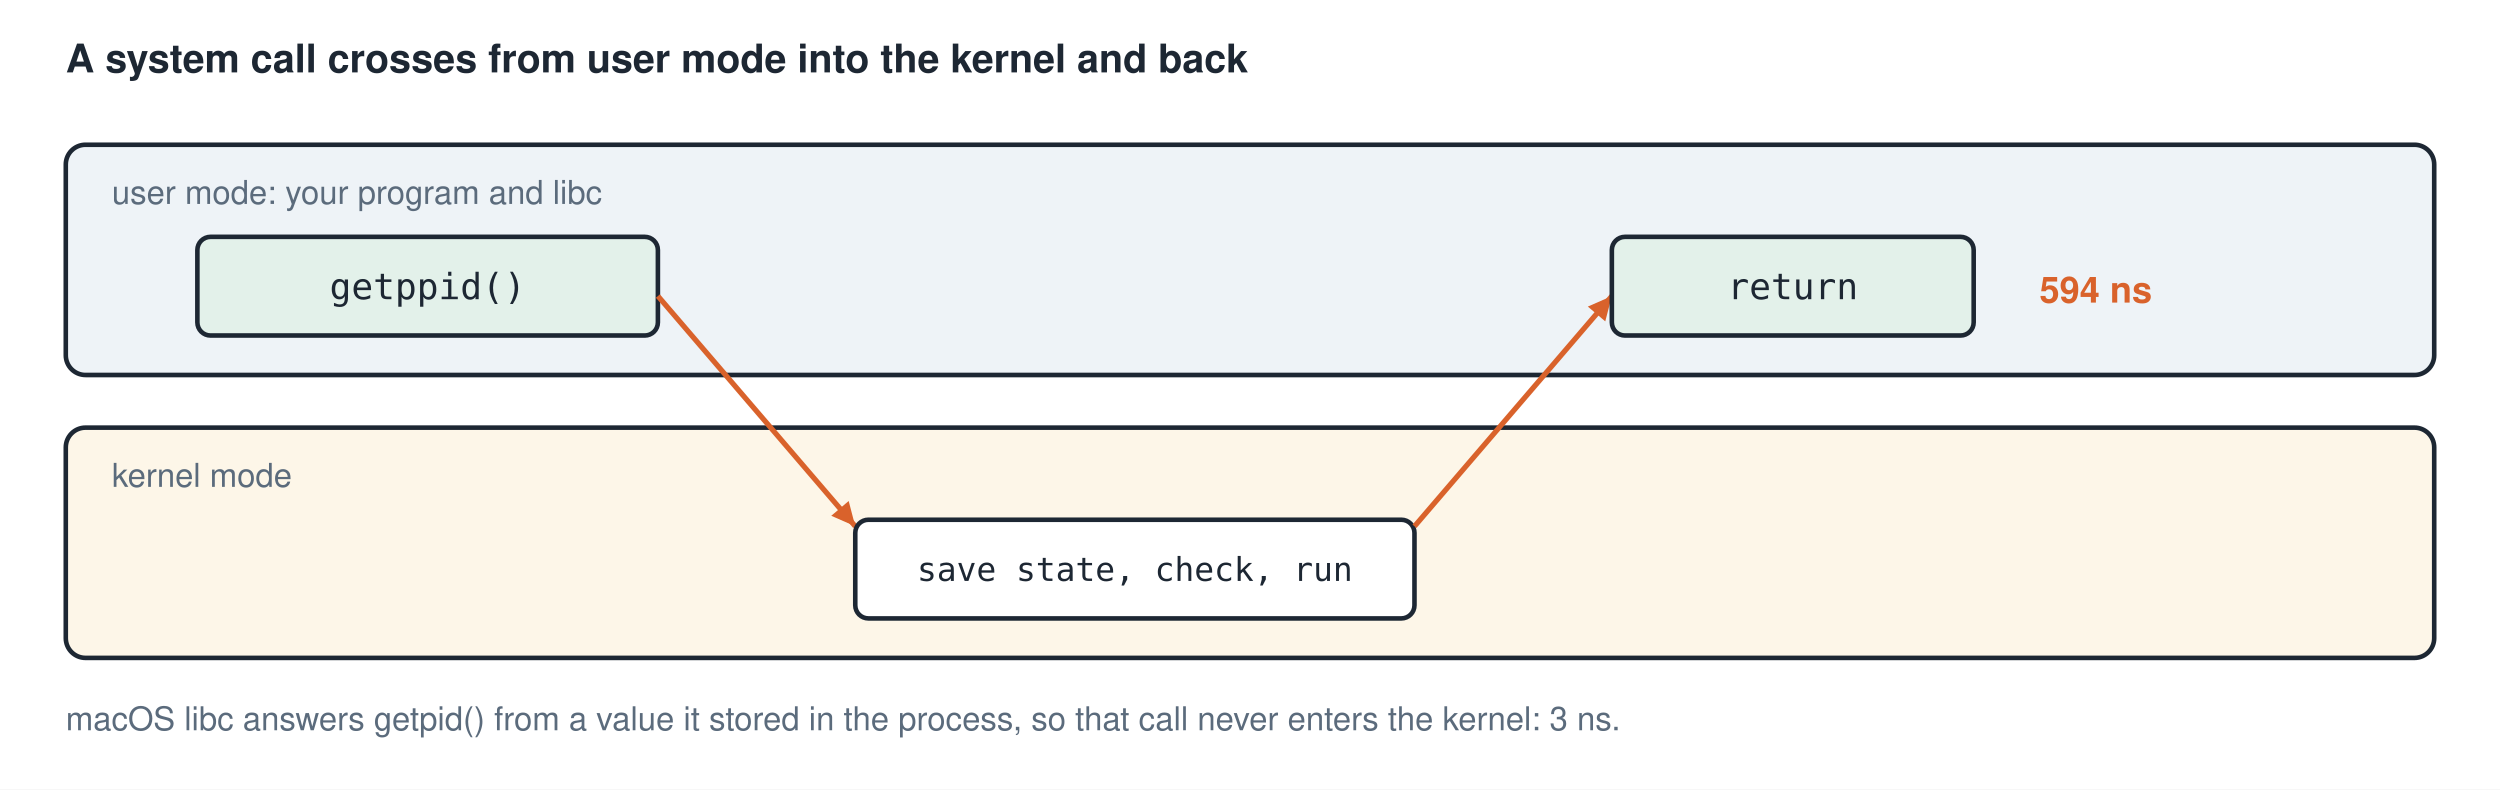
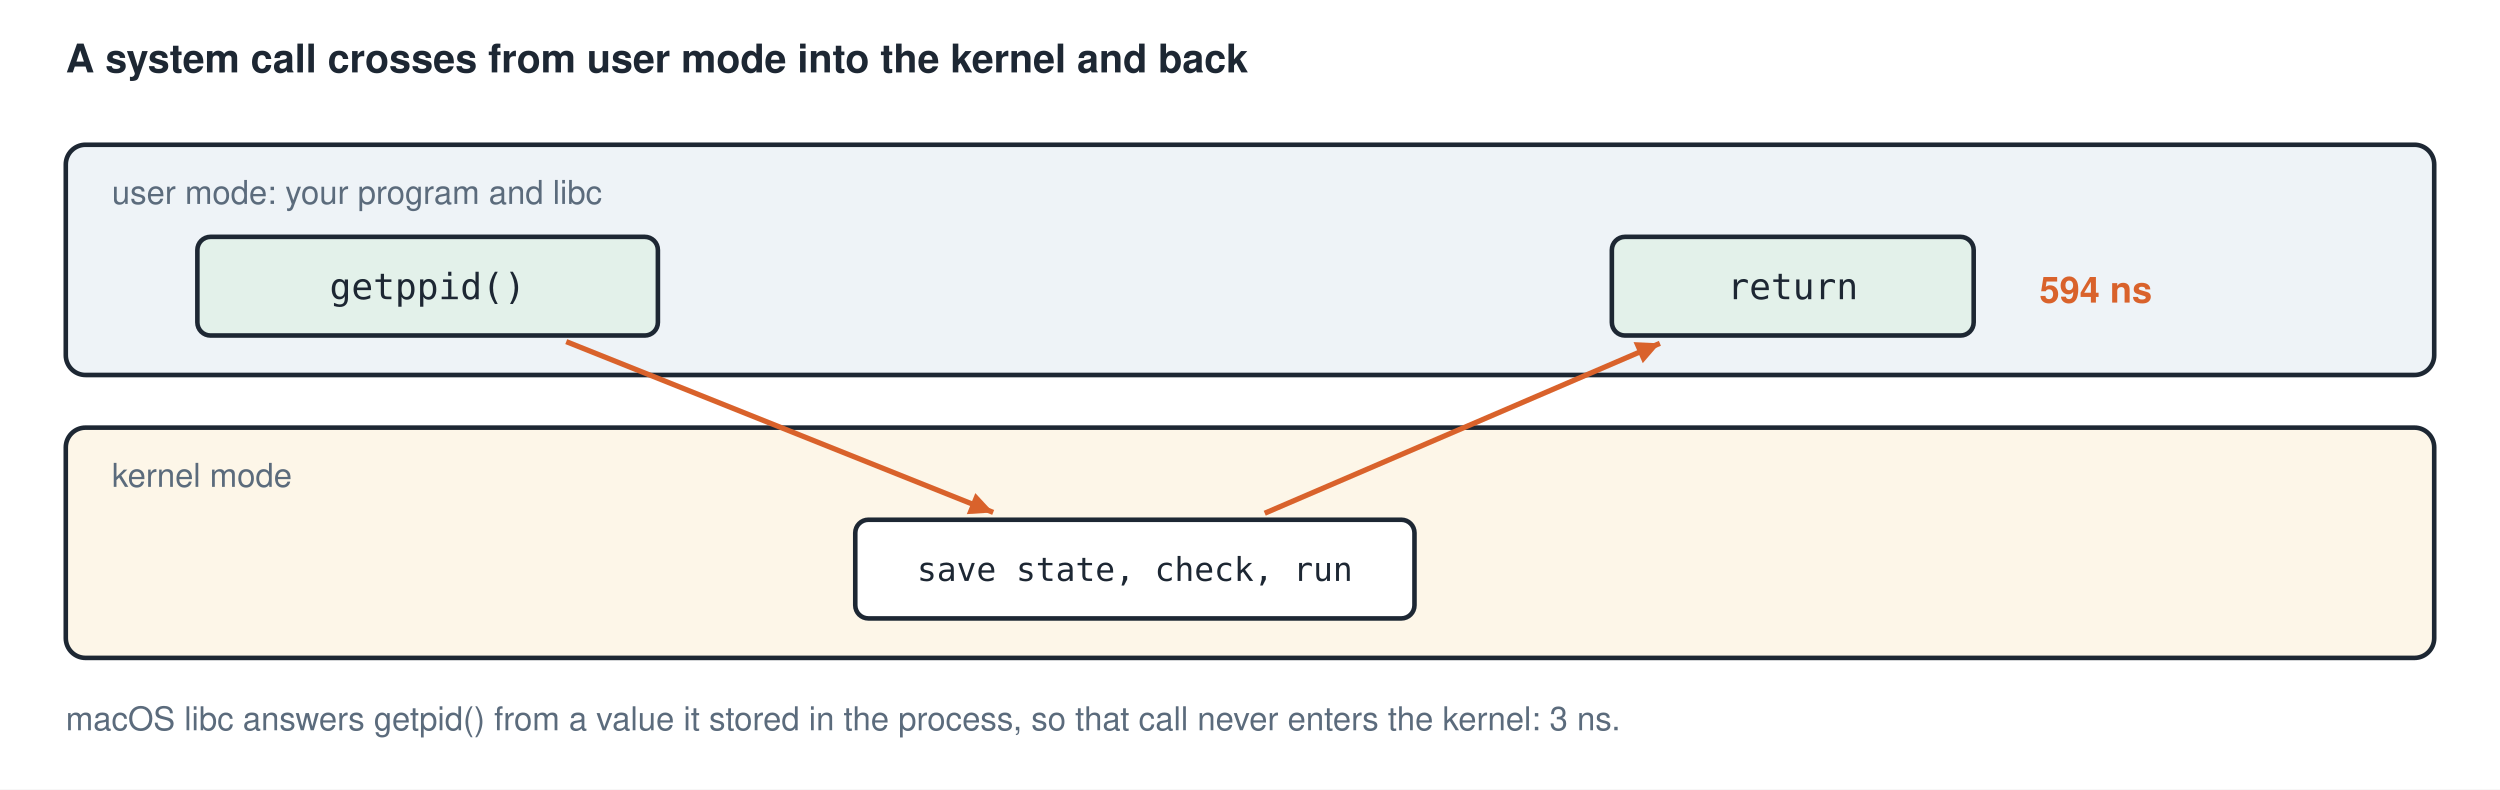
<svg xmlns="http://www.w3.org/2000/svg" viewBox="0 0 760 240.0" width="760" height="240.0" font-family="Helvetica, Arial, sans-serif">
  <rect width="100%" height="100%" fill="#ffffff" />
  <text x="20" y="22" font-size="12.0" fill="#1d2733" text-anchor="start" font-weight="bold">A system call crosses from user mode into the kernel and back</text>
  <rect x="20" y="44" width="720" height="70" rx="6" fill="#eef3f7" stroke="#1d2733" stroke-width="1.4" />
  <text x="34" y="62" font-size="10.0" fill="#5b6b7c" text-anchor="start">user mode: your program and libc</text>
  <rect x="20" y="130" width="720" height="70" rx="6" fill="#fdf6e8" stroke="#1d2733" stroke-width="1.4" />
  <text x="34" y="148" font-size="10.0" fill="#5b6b7c" text-anchor="start">kernel mode</text>
  <rect x="60" y="72" width="140" height="30" rx="4" fill="#e3f1ea" stroke="#1d2733" stroke-width="1.4" />
  <text x="130.0" y="90.96" font-size="11.0" fill="#1d2733" text-anchor="middle" font-family="Menlo, monospace" xml:space="preserve">getppid()</text>
-   <line x1="200" y1="90" x2="260" y2="160" stroke="#d9622b" stroke-width="1.6" />
-   <polygon points="260,160 252.7,156.8 258.0,152.3" fill="#d9622b" />
  <rect x="260" y="158" width="170" height="30" rx="4" fill="#ffffff" stroke="#1d2733" stroke-width="1.4" />
  <text x="345.0" y="176.6" font-size="10.0" fill="#1d2733" text-anchor="middle" font-family="Menlo, monospace" xml:space="preserve">save state, check, run</text>
-   <line x1="430" y1="160" x2="490" y2="90" stroke="#d9622b" stroke-width="1.6" />
-   <polygon points="490,90 488.0,97.7 482.7,93.2" fill="#d9622b" />
  <rect x="490" y="72" width="110" height="30" rx="4" fill="#e3f1ea" stroke="#1d2733" stroke-width="1.4" />
  <text x="545.0" y="90.96" font-size="11.0" fill="#1d2733" text-anchor="middle" font-family="Menlo, monospace" xml:space="preserve">return</text>
+   <line x1="172.142" y1="103.857" x2="301.929" y2="155.772" stroke="#d9622b" stroke-width="1.6" />
+   <polygon points="301.929,155.772 293.9,156.3 296.5,149.9" fill="#d9622b" />
+   <line x1="384.477" y1="156.025" x2="504.604" y2="104.37" stroke="#d9622b" stroke-width="1.6" />
+   <polygon points="504.604,104.37 499.4,110.4 496.6,104.0" fill="#d9622b" />
  <text x="620" y="92" font-size="11.0" fill="#d9622b" text-anchor="start" font-weight="bold">594 ns</text>
  <text x="20" y="222" font-size="10.0" fill="#5b6b7c" text-anchor="start">macOS libc answers getpid() from a value it stored in the process, so that call never enters the kernel: 3 ns.</text>
</svg>
